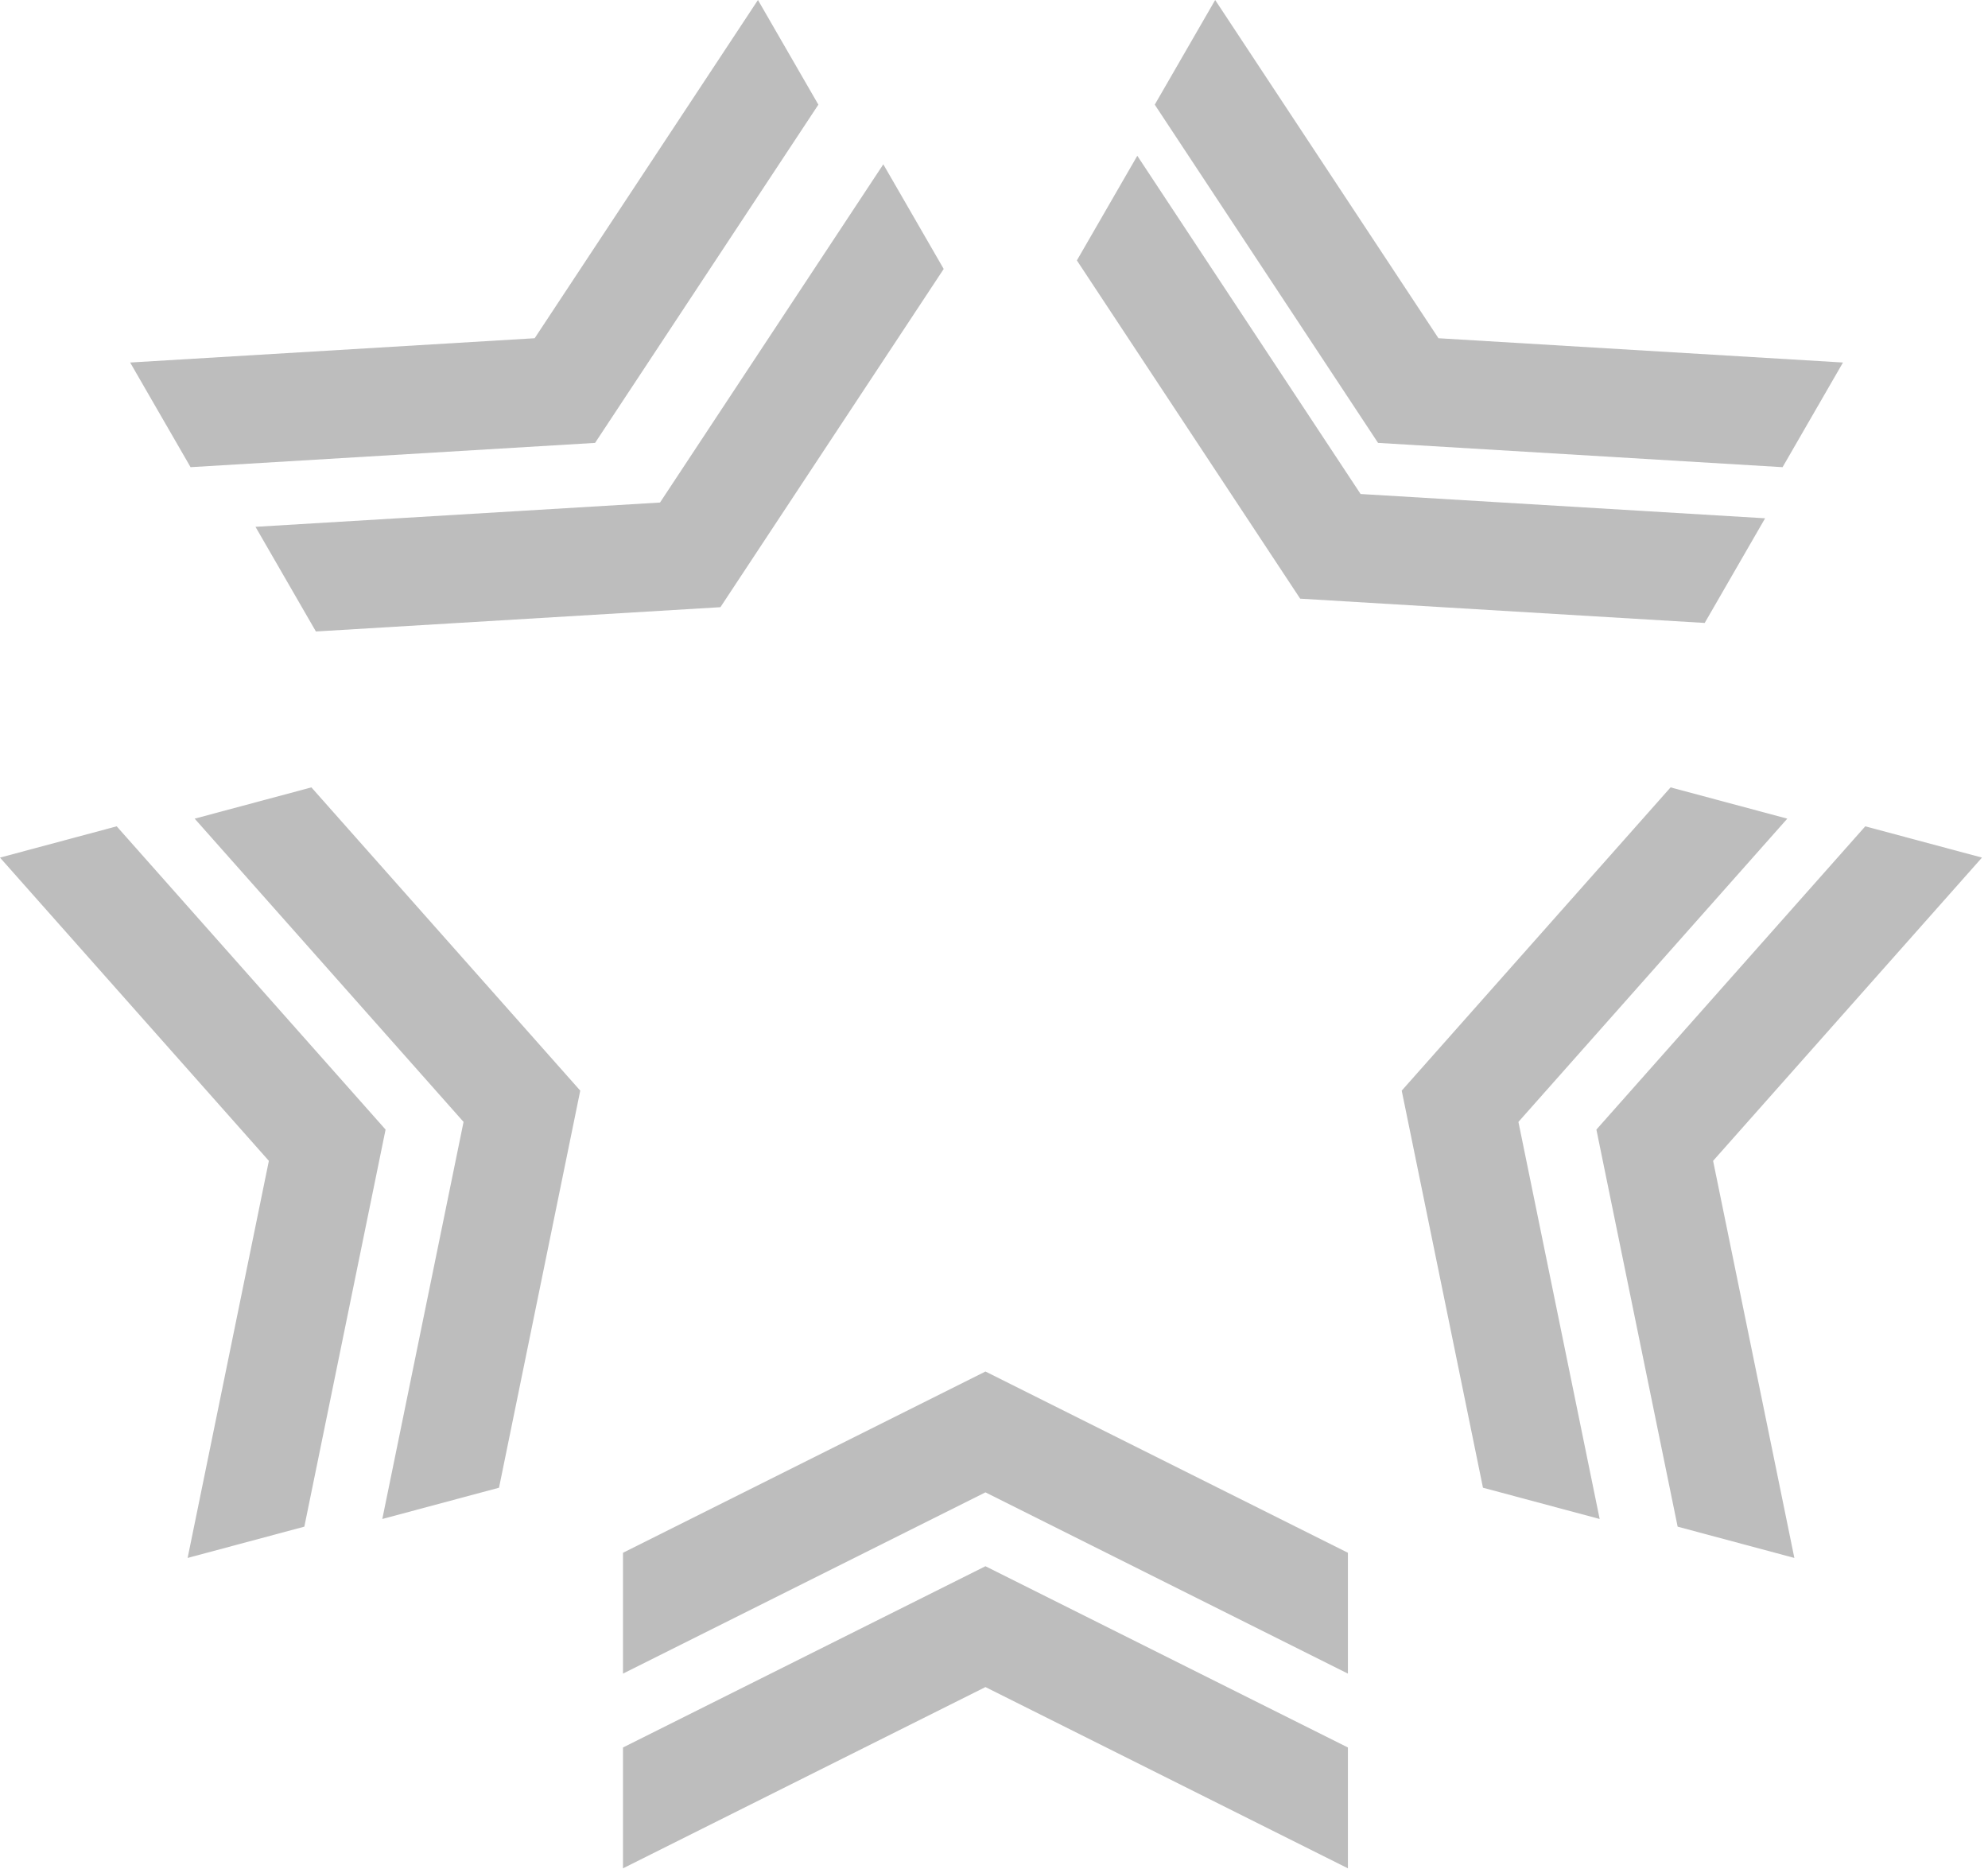
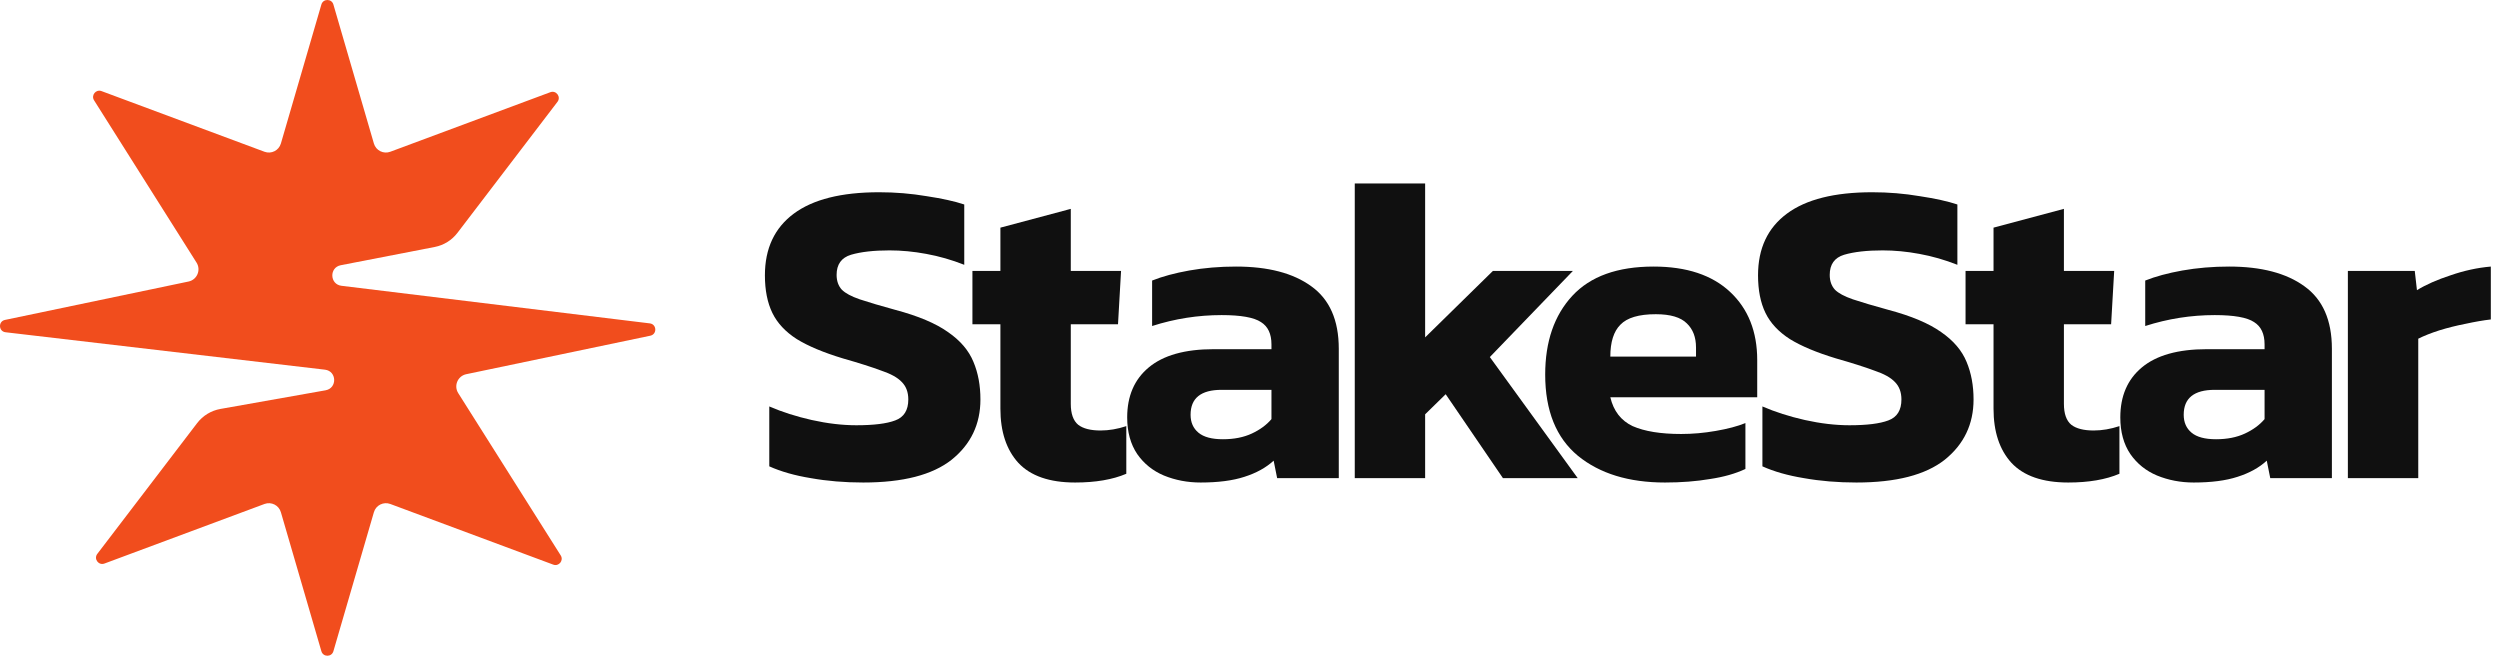
- <svg xmlns="http://www.w3.org/2000/svg" width="233px" height="219px" viewBox="0 0 233 219" version="1.1">
-   <defs />
-   <g id="Page-1" stroke="none" stroke-width="1" fill="none" fill-rule="evenodd">
-     <g id="description" transform="translate(-42, -91)" fill="#BDBDBD">
-       <g id="Group" transform="translate(42, 91)">
-         <path d="M73.016,196.124 L73.016,181.963 L115.498,160.722 L157.98,181.963 L157.98,196.124 L115.498,174.883 L73.016,196.124 Z M73.016,218.942 L73.016,204.781 L115.498,183.54 L157.98,204.781 L157.98,218.942 L115.498,197.7 L73.016,218.942 Z M22.817,95.935 L36.496,92.27 L68.008,127.807 L58.486,174.339 L44.808,178.004 L54.33,131.472 L22.817,95.935 Z M0,100.498 L13.678,96.833 L45.191,132.37 L35.669,178.903 L21.99,182.568 L31.512,136.035 L0,100.498 Z M209.476,95.935 L177.964,131.472 L187.486,178.004 L173.808,174.339 L164.286,127.807 L195.798,92.27 L209.476,95.935 Z M232.294,100.498 L200.781,136.035 L210.304,182.568 L196.625,178.903 L187.103,132.37 L218.616,96.833 L232.294,100.498 Z M133.295,18.254 L159.465,57.89 L206.876,60.736 L199.796,73 L152.384,70.154 L126.214,30.518 L133.295,18.254 Z M142.422,0 L168.592,39.636 L216.003,42.482 L208.923,54.746 L161.511,51.9 L135.341,12.264 L142.422,0 Z M103.526,19.254 L110.606,31.518 L84.436,71.154 L37.025,74 L29.944,61.736 L77.356,58.89 L103.526,19.254 Z M88.835,0 L95.916,12.264 L69.746,51.9 L22.334,54.746 L15.254,42.482 L62.665,39.636 L88.835,0 Z" id="big-logo" />
-       </g>
-     </g>
-   </g>
+ <svg xmlns="http://www.w3.org/2000/svg" width="168" height="45" viewBox="0 0 168 45" fill="none">
+   <path d="M21.597 0.303C21.715 -0.101 22.287 -0.101 22.404 0.303L25.126 9.646C25.263 10.114 25.769 10.369 26.227 10.198L36.982 6.196C37.377 6.049 37.718 6.51 37.462 6.844L30.739 15.65C30.365 16.141 29.823 16.478 29.216 16.596L22.899 17.823C22.118 17.975 22.155 19.105 22.944 19.205L43.669 21.731C44.135 21.791 44.167 22.454 43.708 22.558L31.319 25.149C30.752 25.277 30.483 25.927 30.793 26.418L37.681 37.325C37.895 37.665 37.556 38.084 37.179 37.943L26.227 33.867C25.769 33.697 25.263 33.951 25.126 34.42L22.404 43.763C22.287 44.166 21.715 44.166 21.597 43.763L18.875 34.42C18.738 33.951 18.232 33.697 17.775 33.867L7.019 37.87C6.624 38.017 6.283 37.556 6.539 37.221L13.247 28.434C13.631 27.932 14.189 27.592 14.811 27.481L21.878 26.228C22.671 26.088 22.64 24.941 21.841 24.843L0.369 22.327C-0.099 22.27 -0.132 21.604 0.328 21.5L12.683 18.916C13.249 18.788 13.518 18.139 13.208 17.648L6.321 6.741C6.106 6.4 6.445 5.982 6.822 6.122L17.775 10.198C18.232 10.369 18.738 10.114 18.875 9.646L21.597 0.303Z" fill="#F14D1D" />
+   <path d="M58.012 32.425C56.759 32.425 55.584 32.327 54.487 32.131C53.41 31.955 52.48 31.691 51.696 31.338V27.313C52.558 27.686 53.508 27.989 54.546 28.224C55.603 28.459 56.602 28.577 57.542 28.577C58.717 28.577 59.589 28.469 60.157 28.253C60.744 28.038 61.038 27.568 61.038 26.843C61.038 26.354 60.891 25.962 60.597 25.668C60.323 25.375 59.863 25.12 59.217 24.904C58.59 24.669 57.728 24.395 56.632 24.082C55.339 23.69 54.311 23.259 53.547 22.789C52.783 22.3 52.235 21.712 51.902 21.027C51.569 20.341 51.402 19.499 51.402 18.5C51.402 16.698 52.049 15.318 53.341 14.358C54.634 13.398 56.543 12.919 59.07 12.919C60.166 12.919 61.234 13.007 62.272 13.183C63.31 13.34 64.152 13.526 64.798 13.741V17.795C63.956 17.462 63.104 17.217 62.242 17.061C61.4 16.904 60.578 16.826 59.775 16.826C58.717 16.826 57.855 16.924 57.19 17.119C56.543 17.315 56.22 17.766 56.22 18.471C56.22 18.882 56.338 19.215 56.573 19.47C56.808 19.705 57.209 19.92 57.777 20.116C58.365 20.312 59.158 20.547 60.157 20.821C61.704 21.232 62.889 21.732 63.711 22.319C64.534 22.887 65.102 23.553 65.415 24.317C65.729 25.061 65.885 25.903 65.885 26.843C65.885 28.508 65.239 29.859 63.946 30.897C62.654 31.916 60.676 32.425 58.012 32.425Z" fill="#101010" />
+   <path d="M72.251 32.425C70.527 32.425 69.254 31.984 68.432 31.103C67.629 30.222 67.227 29.007 67.227 27.46V21.791H65.347V18.206H67.227V15.298L71.957 14.035V18.206H75.335L75.13 21.791H71.957V27.137C71.957 27.803 72.124 28.273 72.457 28.547C72.789 28.802 73.289 28.929 73.955 28.929C74.523 28.929 75.1 28.831 75.688 28.635V31.837C74.767 32.229 73.622 32.425 72.251 32.425Z" fill="#101010" />
+   <path d="M80.683 32.425C79.802 32.425 78.979 32.268 78.215 31.955C77.471 31.642 76.874 31.162 76.423 30.515C75.973 29.85 75.747 29.027 75.747 28.048C75.747 26.618 76.227 25.502 77.187 24.699C78.166 23.876 79.625 23.465 81.564 23.465H85.442V23.142C85.442 22.437 85.207 21.937 84.737 21.644C84.267 21.33 83.385 21.174 82.093 21.174C80.507 21.174 78.95 21.418 77.422 21.908V18.853C78.107 18.579 78.94 18.353 79.919 18.177C80.918 18.001 81.966 17.913 83.062 17.913C85.217 17.913 86.901 18.353 88.115 19.235C89.349 20.116 89.966 21.516 89.966 23.436V32.131H85.824L85.589 30.956C85.079 31.426 84.424 31.788 83.621 32.043C82.837 32.298 81.858 32.425 80.683 32.425ZM82.181 29.517C82.925 29.517 83.572 29.389 84.12 29.135C84.668 28.88 85.109 28.557 85.442 28.165V26.197H82.093C80.702 26.197 80.007 26.755 80.007 27.872C80.007 28.381 80.183 28.782 80.536 29.076C80.888 29.37 81.437 29.517 82.181 29.517Z" fill="#101010" />
+   <path d="M91.04 32.131V12.331H95.769V22.672L100.323 18.206H105.699L100.117 23.994L106.022 32.131H100.998L97.15 26.491L95.769 27.842V32.131H91.04Z" fill="#101010" />
+   <path d="M111.886 32.425C109.458 32.425 107.509 31.828 106.04 30.633C104.571 29.419 103.837 27.597 103.837 25.169C103.837 22.956 104.444 21.193 105.658 19.881C106.873 18.569 108.694 17.913 111.122 17.913C113.336 17.913 115.049 18.481 116.263 19.617C117.478 20.753 118.085 22.28 118.085 24.199V26.696H108.214C108.43 27.617 108.929 28.263 109.712 28.635C110.515 28.988 111.602 29.164 112.973 29.164C113.737 29.164 114.511 29.096 115.294 28.959C116.097 28.821 116.763 28.645 117.292 28.43V31.514C116.626 31.828 115.833 32.053 114.912 32.19C113.992 32.347 112.983 32.425 111.886 32.425ZM108.214 23.964H113.972V23.348C113.972 22.662 113.766 22.123 113.355 21.732C112.944 21.32 112.249 21.115 111.269 21.115C110.133 21.115 109.34 21.35 108.89 21.82C108.439 22.27 108.214 22.985 108.214 23.964Z" fill="#101010" />
+   <path d="M124.75 32.425C123.496 32.425 122.321 32.327 121.224 32.131C120.147 31.955 119.217 31.691 118.434 31.338V27.313C119.295 27.686 120.245 27.989 121.283 28.224C122.341 28.459 123.34 28.577 124.28 28.577C125.455 28.577 126.326 28.469 126.894 28.253C127.482 28.038 127.776 27.568 127.776 26.843C127.776 26.354 127.629 25.962 127.335 25.668C127.061 25.375 126.6 25.12 125.954 24.904C125.327 24.669 124.466 24.395 123.369 24.082C122.076 23.69 121.048 23.259 120.284 22.789C119.521 22.3 118.972 21.712 118.639 21.027C118.306 20.341 118.14 19.499 118.14 18.5C118.14 16.698 118.786 15.318 120.079 14.358C121.371 13.398 123.281 12.919 125.807 12.919C126.904 12.919 127.971 13.007 129.009 13.183C130.047 13.34 130.89 13.526 131.536 13.741V17.795C130.694 17.462 129.842 17.217 128.98 17.061C128.138 16.904 127.315 16.826 126.512 16.826C125.455 16.826 124.593 16.924 123.927 17.119C123.281 17.315 122.958 17.766 122.958 18.471C122.958 18.882 123.075 19.215 123.31 19.47C123.545 19.705 123.947 19.92 124.515 20.116C125.102 20.312 125.895 20.547 126.894 20.821C128.441 21.232 129.626 21.732 130.449 22.319C131.271 22.887 131.839 23.553 132.153 24.317C132.466 25.061 132.623 25.903 132.623 26.843C132.623 28.508 131.976 29.859 130.684 30.897C129.391 31.916 127.413 32.425 124.75 32.425Z" fill="#101010" />
+   <path d="M138.988 32.425C137.265 32.425 135.992 31.984 135.169 31.103C134.366 30.222 133.965 29.007 133.965 27.46V21.791H132.085V18.206H133.965V15.298L138.695 14.035V18.206H142.073L141.867 21.791H138.695V27.137C138.695 27.803 138.861 28.273 139.194 28.547C139.527 28.802 140.026 28.929 140.692 28.929C141.26 28.929 141.838 28.831 142.426 28.635V31.837C141.505 32.229 140.359 32.425 138.988 32.425Z" fill="#101010" />
+   <path d="M147.42 32.425C146.539 32.425 145.716 32.268 144.953 31.955C144.208 31.642 143.611 31.162 143.161 30.515C142.71 29.85 142.485 29.027 142.485 28.048C142.485 26.618 142.965 25.502 143.924 24.699C144.904 23.876 146.363 23.465 148.302 23.465H152.179V23.142C152.179 22.437 151.944 21.937 151.474 21.644C151.004 21.33 150.123 21.174 148.83 21.174C147.244 21.174 145.687 21.418 144.159 21.908V18.853C144.845 18.579 145.677 18.353 146.657 18.177C147.655 18.001 148.703 17.913 149.8 17.913C151.954 17.913 153.638 18.353 154.853 19.235C156.087 20.116 156.703 21.516 156.703 23.436V32.131H152.561L152.326 30.956C151.817 31.426 151.161 31.788 150.358 32.043C149.575 32.298 148.595 32.425 147.42 32.425ZM148.919 29.517C149.663 29.517 150.309 29.389 150.857 29.135C151.406 28.88 151.846 28.557 152.179 28.165V26.197H148.83C147.44 26.197 146.745 26.755 146.745 27.872C146.745 28.381 146.921 28.782 147.273 29.076C147.626 29.37 148.174 29.517 148.919 29.517Z" fill="#101010" />
+   <path d="M157.777 32.131V18.206H162.272L162.419 19.499C163.026 19.127 163.78 18.794 164.681 18.5C165.582 18.187 166.483 17.991 167.383 17.913V21.467C166.874 21.526 166.306 21.624 165.68 21.761C165.072 21.879 164.485 22.026 163.917 22.202C163.369 22.378 162.899 22.564 162.507 22.76V32.131H157.777Z" fill="#101010" />
</svg>
